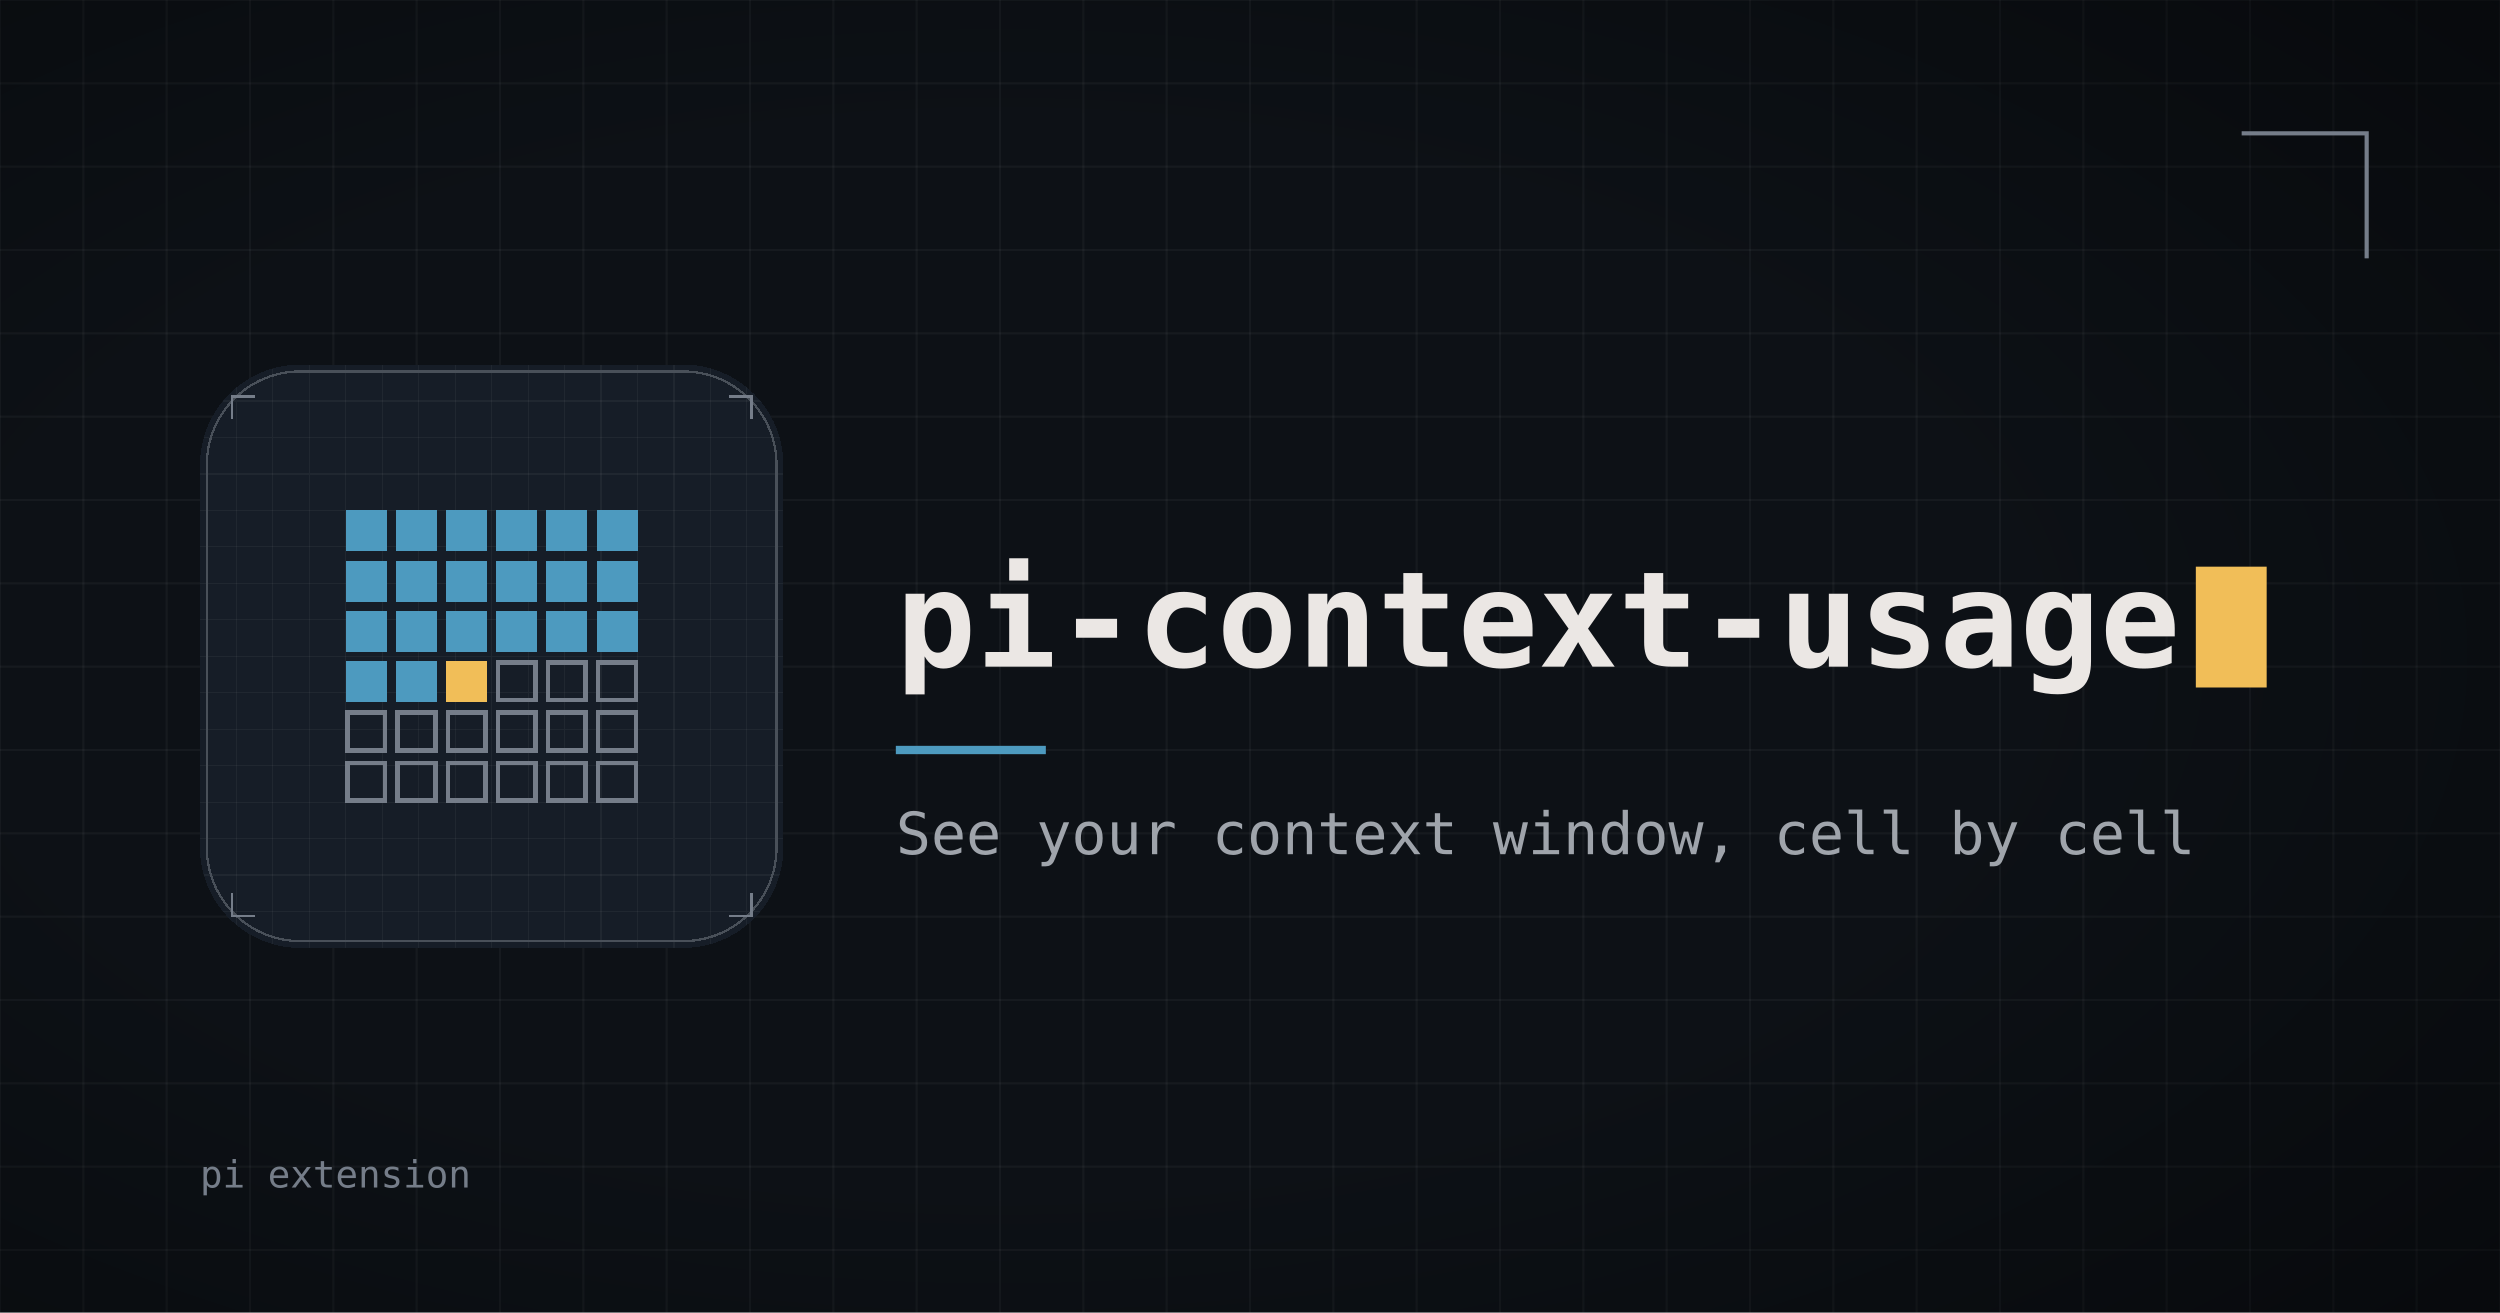
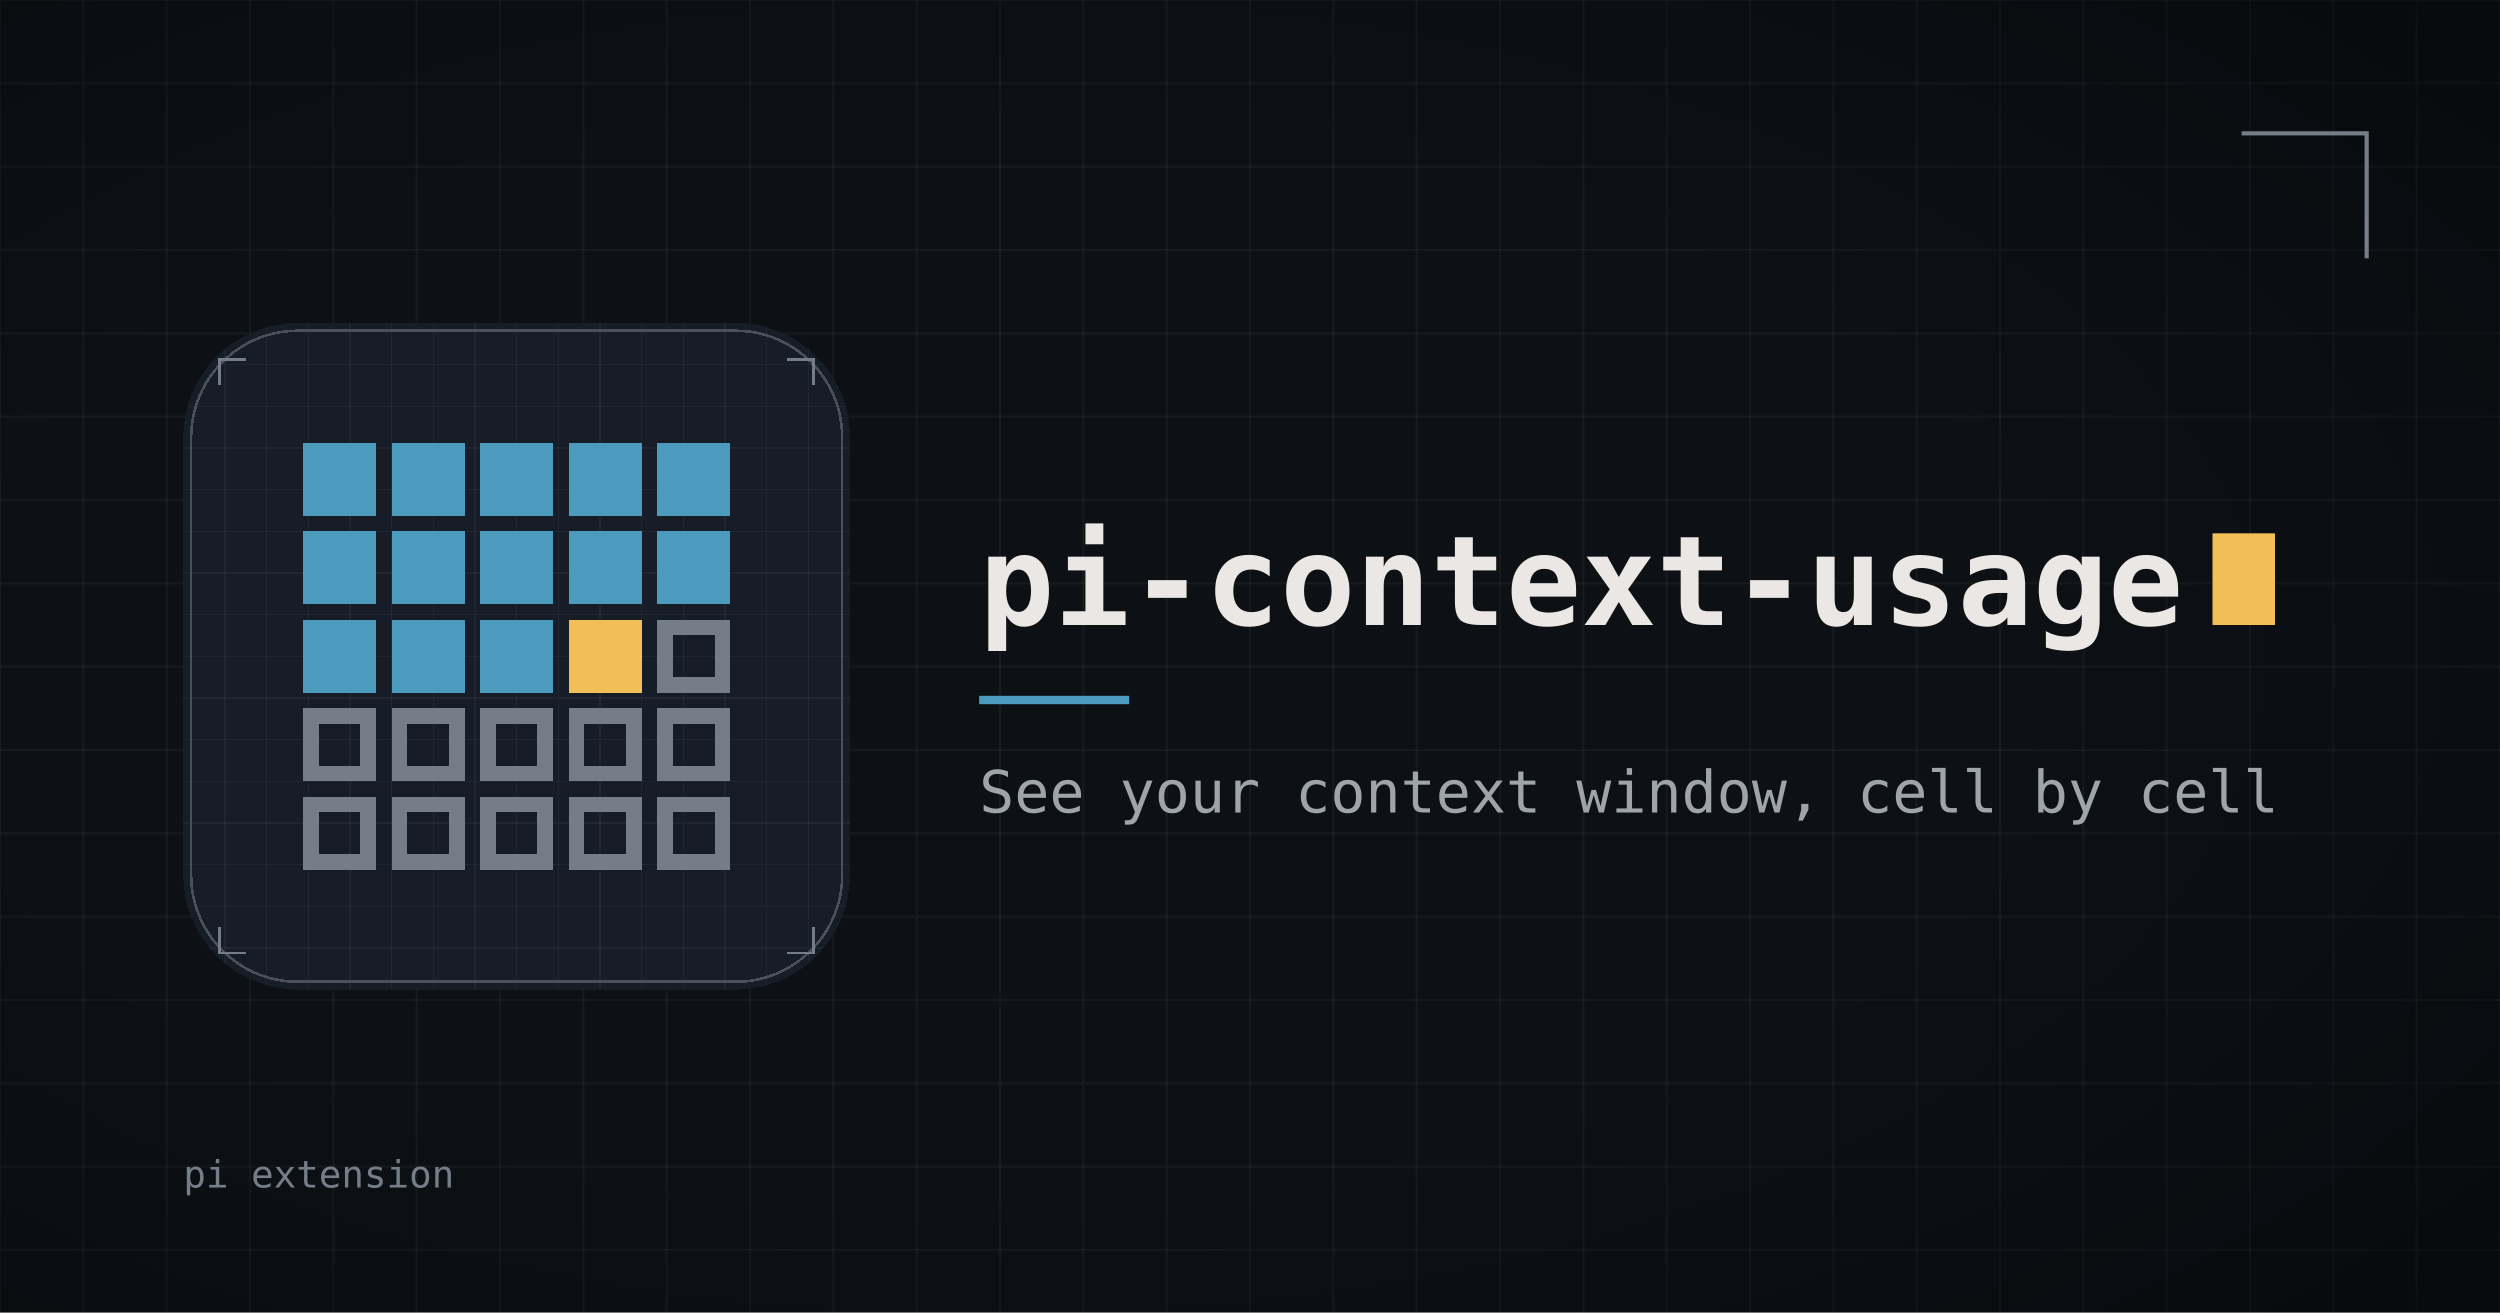
<svg xmlns="http://www.w3.org/2000/svg" viewBox="0 0 1200 630" width="1200" height="630">
  <defs>
    <clipPath id="c">
      <rect width="512" height="512" rx="88" />
    </clipPath>
    <radialGradient id="v" cx=".4" cy=".5" r=".8">
      <stop offset=".5" stop-color="#000" stop-opacity="0" />
      <stop offset="1" stop-color="#000" stop-opacity=".45" />
    </radialGradient>
  </defs>
  <rect width="1200" height="630" fill="#0d1116" />
  <g stroke="#fff" stroke-opacity=".04">
-     <path d="M0 0V630" />
-     <path d="M40 0V630" />
-     <path d="M80 0V630" />
-     <path d="M120 0V630" />
-     <path d="M160 0V630" />
-     <path d="M200 0V630" />
-     <path d="M240 0V630" />
-     <path d="M280 0V630" />
-     <path d="M320 0V630" />
-     <path d="M360 0V630" />
-     <path d="M400 0V630" />
-     <path d="M440 0V630" />
-     <path d="M480 0V630" />
-     <path d="M520 0V630" />
-     <path d="M560 0V630" />
-     <path d="M600 0V630" />
-     <path d="M640 0V630" />
-     <path d="M680 0V630" />
-     <path d="M720 0V630" />
-     <path d="M760 0V630" />
-     <path d="M800 0V630" />
-     <path d="M840 0V630" />
-     <path d="M880 0V630" />
-     <path d="M920 0V630" />
-     <path d="M960 0V630" />
-     <path d="M1000 0V630" />
-     <path d="M1040 0V630" />
-     <path d="M1080 0V630" />
-     <path d="M1120 0V630" />
-     <path d="M1160 0V630" />
-     <path d="M1200 0V630" />
-     <path d="M0 0H1200" />
-     <path d="M0 40H1200" />
-     <path d="M0 80H1200" />
-     <path d="M0 120H1200" />
-     <path d="M0 160H1200" />
-     <path d="M0 200H1200" />
-     <path d="M0 240H1200" />
-     <path d="M0 280H1200" />
-     <path d="M0 320H1200" />
-     <path d="M0 360H1200" />
-     <path d="M0 400H1200" />
-     <path d="M0 440H1200" />
-     <path d="M0 480H1200" />
-     <path d="M0 520H1200" />
-     <path d="M0 560H1200" />
-     <path d="M0 600H1200" />
+     <path d="M0 0V630M0 0H1200" />
+     <path d="M40 0V630M0 40H1200" />
+     <path d="M80 0V630M0 80H1200" />
+     <path d="M120 0V630M0 120H1200" />
+     <path d="M160 0V630M0 160H1200" />
+     <path d="M200 0V630M0 200H1200" />
+     <path d="M240 0V630M0 240H1200" />
+     <path d="M280 0V630M0 280H1200" />
+     <path d="M320 0V630M0 320H1200" />
+     <path d="M360 0V630M0 360H1200" />
+     <path d="M400 0V630M0 400H1200" />
+     <path d="M440 0V630M0 440H1200" />
+     <path d="M480 0V630M0 480H1200" />
+     <path d="M520 0V630M0 520H1200" />
+     <path d="M560 0V630M0 560H1200" />
+     <path d="M600 0V630M0 600H1200" />
+     <path d="M640 0V630M0 640H1200" />
+     <path d="M680 0V630M0 680H1200" />
+     <path d="M720 0V630M0 720H1200" />
+     <path d="M760 0V630M0 760H1200" />
+     <path d="M800 0V630M0 800H1200" />
+     <path d="M840 0V630M0 840H1200" />
+     <path d="M880 0V630M0 880H1200" />
+     <path d="M920 0V630M0 920H1200" />
+     <path d="M960 0V630M0 960H1200" />
+     <path d="M1000 0V630M0 1000H1200" />
+     <path d="M1040 0V630M0 1040H1200" />
+     <path d="M1080 0V630M0 1080H1200" />
+     <path d="M1120 0V630M0 1120H1200" />
+     <path d="M1160 0V630M0 1160H1200" />
+     <path d="M1200 0V630M0 1200H1200" />
  </g>
  <rect width="1200" height="630" fill="url(#v)" />
-   <g transform="translate(96 175) scale(.5469)" shape-rendering="crispEdges">
+   <g transform="translate(88 155) scale(.625)" shape-rendering="crispEdges">
    <rect width="512" height="512" rx="88" fill="#161d27" />
-     <g clip-path="url(#c)" stroke="#fff" stroke-opacity=".045" stroke-width="1">
+     <g clip-path="url(#c)" stroke="#fff" stroke-opacity=".04" stroke-width="1">
      <path d="M32 0V512M0 32H512" />
      <path d="M64 0V512M0 64H512" />
      <path d="M96 0V512M0 96H512" />
      <path d="M128 0V512M0 128H512" />
      <path d="M160 0V512M0 160H512" />
      <path d="M192 0V512M0 192H512" />
      <path d="M224 0V512M0 224H512" />
      <path d="M256 0V512M0 256H512" />
      <path d="M288 0V512M0 288H512" />
      <path d="M320 0V512M0 320H512" />
      <path d="M352 0V512M0 352H512" />
      <path d="M384 0V512M0 384H512" />
      <path d="M416 0V512M0 416H512" />
      <path d="M448 0V512M0 448H512" />
      <path d="M480 0V512M0 480H512" />
    </g>
    <rect x="6" y="6" width="500" height="500" rx="82" fill="none" stroke="#495059" stroke-width="2" />
    <g stroke="#757d89" stroke-width="2" fill="none">
      <path d="M28 48V28H48M464 28H484V48M28 464V484H48M464 484H484V464" />
    </g>
-     <rect x="128" y="128" width="36" height="36" fill="#4D9ABF" />
-     <rect x="172" y="128" width="36" height="36" fill="#4D9ABF" />
-     <rect x="216" y="128" width="36" height="36" fill="#4D9ABF" />
-     <rect x="260" y="128" width="36" height="36" fill="#4D9ABF" />
-     <rect x="304" y="128" width="36" height="36" fill="#4D9ABF" />
-     <rect x="348" y="128" width="36" height="36" fill="#4D9ABF" />
-     <rect x="128" y="172" width="36" height="36" fill="#4D9ABF" />
-     <rect x="172" y="172" width="36" height="36" fill="#4D9ABF" />
-     <rect x="216" y="172" width="36" height="36" fill="#4D9ABF" />
-     <rect x="260" y="172" width="36" height="36" fill="#4D9ABF" />
-     <rect x="304" y="172" width="36" height="36" fill="#4D9ABF" />
-     <rect x="348" y="172" width="36" height="36" fill="#4D9ABF" />
-     <rect x="128" y="216" width="36" height="36" fill="#4D9ABF" />
-     <rect x="172" y="216" width="36" height="36" fill="#4D9ABF" />
-     <rect x="216" y="216" width="36" height="36" fill="#4D9ABF" />
-     <rect x="260" y="216" width="36" height="36" fill="#4D9ABF" />
-     <rect x="304" y="216" width="36" height="36" fill="#4D9ABF" />
-     <rect x="348" y="216" width="36" height="36" fill="#4D9ABF" />
-     <rect x="128" y="260" width="36" height="36" fill="#4D9ABF" />
-     <rect x="172" y="260" width="36" height="36" fill="#4D9ABF" />
-     <rect x="216" y="260" width="36" height="36" fill="#F1BE58" />
-     <rect x="261.5" y="261.5" width="33" height="33" fill="none" stroke="#757d89" stroke-width="4" />
-     <rect x="305.5" y="261.5" width="33" height="33" fill="none" stroke="#757d89" stroke-width="4" />
-     <rect x="349.5" y="261.5" width="33" height="33" fill="none" stroke="#757d89" stroke-width="4" />
-     <rect x="129.5" y="305.5" width="33" height="33" fill="none" stroke="#757d89" stroke-width="4" />
-     <rect x="173.5" y="305.5" width="33" height="33" fill="none" stroke="#757d89" stroke-width="4" />
-     <rect x="217.5" y="305.5" width="33" height="33" fill="none" stroke="#757d89" stroke-width="4" />
-     <rect x="261.5" y="305.5" width="33" height="33" fill="none" stroke="#757d89" stroke-width="4" />
-     <rect x="305.5" y="305.5" width="33" height="33" fill="none" stroke="#757d89" stroke-width="4" />
-     <rect x="349.5" y="305.5" width="33" height="33" fill="none" stroke="#757d89" stroke-width="4" />
-     <rect x="129.5" y="349.5" width="33" height="33" fill="none" stroke="#757d89" stroke-width="4" />
-     <rect x="173.5" y="349.5" width="33" height="33" fill="none" stroke="#757d89" stroke-width="4" />
-     <rect x="217.5" y="349.5" width="33" height="33" fill="none" stroke="#757d89" stroke-width="4" />
-     <rect x="261.5" y="349.5" width="33" height="33" fill="none" stroke="#757d89" stroke-width="4" />
-     <rect x="305.5" y="349.5" width="33" height="33" fill="none" stroke="#757d89" stroke-width="4" />
-     <rect x="349.5" y="349.5" width="33" height="33" fill="none" stroke="#757d89" stroke-width="4" />
+     <rect x="92" y="92" width="56" height="56" fill="#4D9ABF" />
+     <rect x="160" y="92" width="56" height="56" fill="#4D9ABF" />
+     <rect x="228" y="92" width="56" height="56" fill="#4D9ABF" />
+     <rect x="296" y="92" width="56" height="56" fill="#4D9ABF" />
+     <rect x="364" y="92" width="56" height="56" fill="#4D9ABF" />
+     <rect x="92" y="160" width="56" height="56" fill="#4D9ABF" />
+     <rect x="160" y="160" width="56" height="56" fill="#4D9ABF" />
+     <rect x="228" y="160" width="56" height="56" fill="#4D9ABF" />
+     <rect x="296" y="160" width="56" height="56" fill="#4D9ABF" />
+     <rect x="364" y="160" width="56" height="56" fill="#4D9ABF" />
+     <rect x="92" y="228" width="56" height="56" fill="#4D9ABF" />
+     <rect x="160" y="228" width="56" height="56" fill="#4D9ABF" />
+     <rect x="228" y="228" width="56" height="56" fill="#4D9ABF" />
+     <rect x="296" y="228" width="56" height="56" fill="#F1BE58" />
+     <rect x="370" y="234" width="44" height="44" fill="none" stroke="#757d89" stroke-width="12" />
+     <rect x="98" y="302" width="44" height="44" fill="none" stroke="#757d89" stroke-width="12" />
+     <rect x="166" y="302" width="44" height="44" fill="none" stroke="#757d89" stroke-width="12" />
+     <rect x="234" y="302" width="44" height="44" fill="none" stroke="#757d89" stroke-width="12" />
+     <rect x="302" y="302" width="44" height="44" fill="none" stroke="#757d89" stroke-width="12" />
+     <rect x="370" y="302" width="44" height="44" fill="none" stroke="#757d89" stroke-width="12" />
+     <rect x="98" y="370" width="44" height="44" fill="none" stroke="#757d89" stroke-width="12" />
+     <rect x="166" y="370" width="44" height="44" fill="none" stroke="#757d89" stroke-width="12" />
+     <rect x="234" y="370" width="44" height="44" fill="none" stroke="#757d89" stroke-width="12" />
+     <rect x="302" y="370" width="44" height="44" fill="none" stroke="#757d89" stroke-width="12" />
+     <rect x="370" y="370" width="44" height="44" fill="none" stroke="#757d89" stroke-width="12" />
  </g>
-   <text x="430" y="320" font-family="CaskaydiaCove Nerd Font Mono, DejaVu Sans Mono, monospace" font-weight="700" font-size="64" fill="#ebe7e4">pi-context-usage</text>
-   <rect x="430" y="270" width="0" height="0" />
-   <rect x="1054" y="272" width="34" height="58" fill="#F1BE58" />
-   <rect x="430" y="358" width="72" height="4" fill="#4D9ABF" />
-   <text x="430" y="410" font-family="CaskaydiaCove Nerd Font Mono, DejaVu Sans Mono, monospace" font-size="28" fill="#9fa4ab">See your context window, cell by cell</text>
-   <text x="96" y="570" font-family="CaskaydiaCove Nerd Font Mono, DejaVu Sans Mono, monospace" font-size="18" fill="#757d89">pi extension</text>
+   <text x="470" y="300" font-family="CaskaydiaCove Nerd Font Mono, DejaVu Sans Mono, monospace" font-weight="700" font-size="60" fill="#ebe7e4">pi-context-usage</text>
+   <rect x="1062" y="256" width="30" height="44" fill="#F1BE58" />
+   <rect x="470" y="334" width="72" height="4" fill="#4D9ABF" />
+   <text x="470" y="390" font-family="CaskaydiaCove Nerd Font Mono, DejaVu Sans Mono, monospace" font-size="28" fill="#9fa4ab">See your context window, cell by cell</text>
+   <text x="88" y="570" font-family="CaskaydiaCove Nerd Font Mono, DejaVu Sans Mono, monospace" font-size="18" fill="#757d89">pi extension</text>
  <path d="M1076 64H1136V124" stroke="#757d89" stroke-width="2" fill="none" />
</svg>
